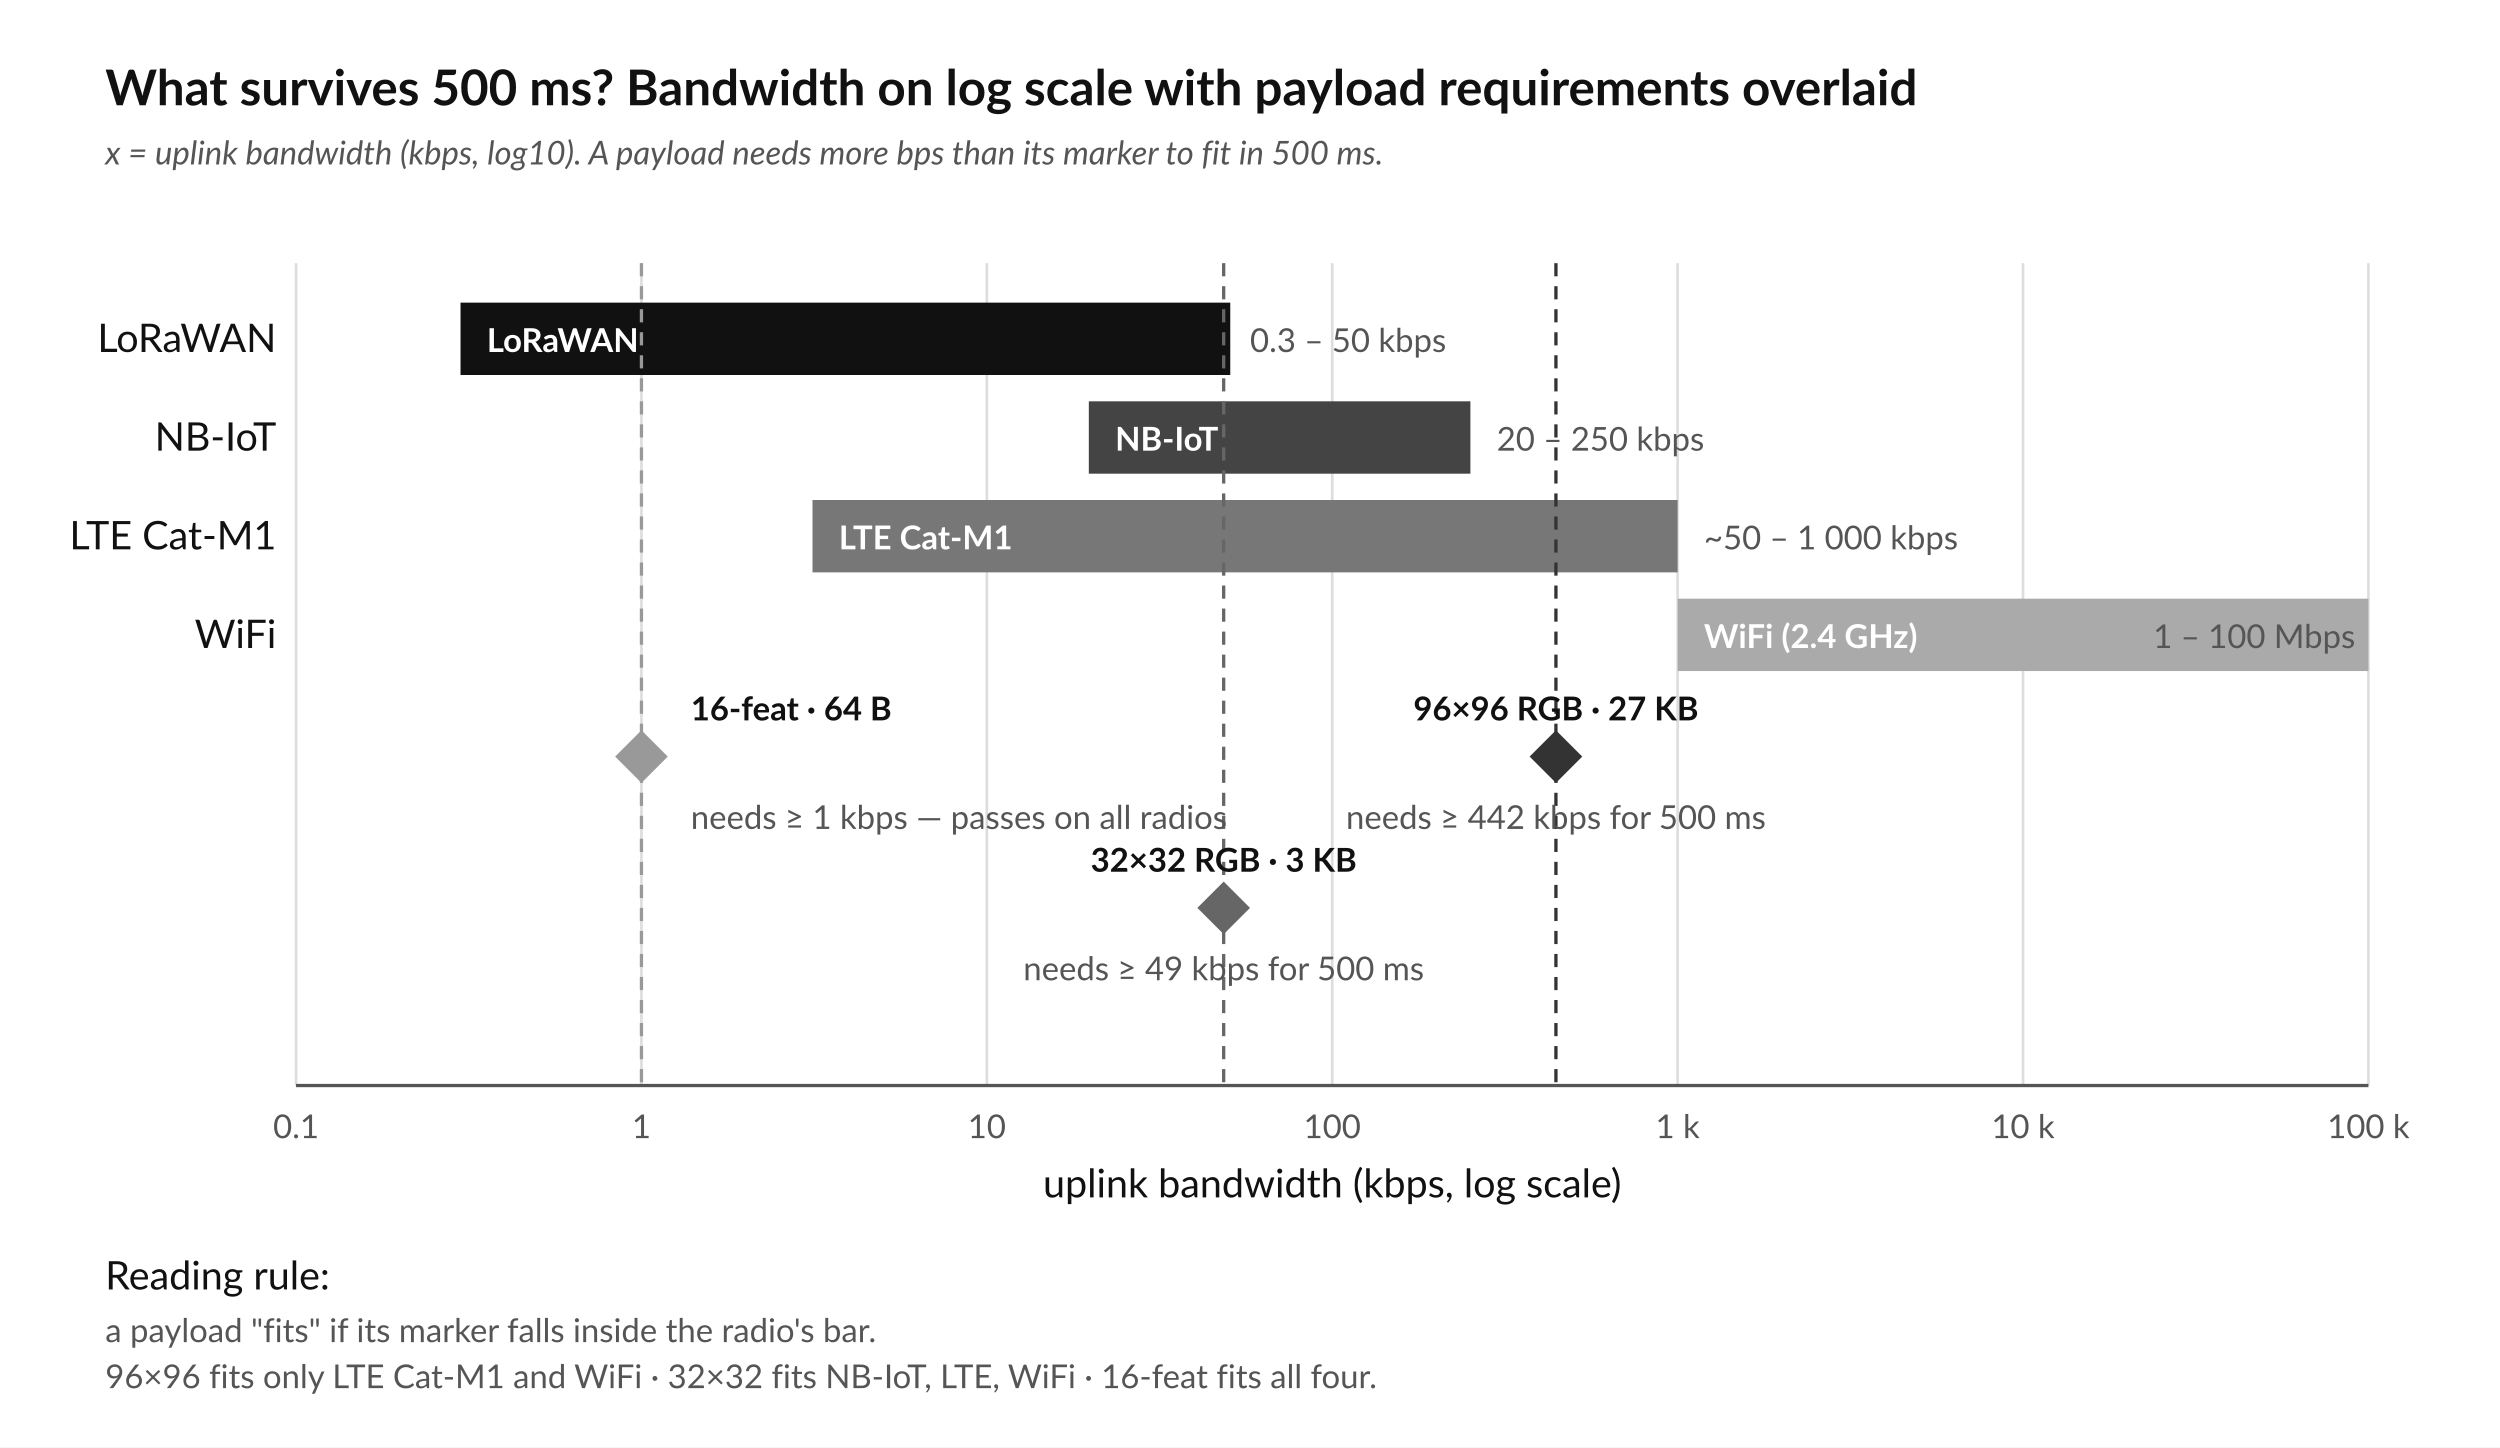
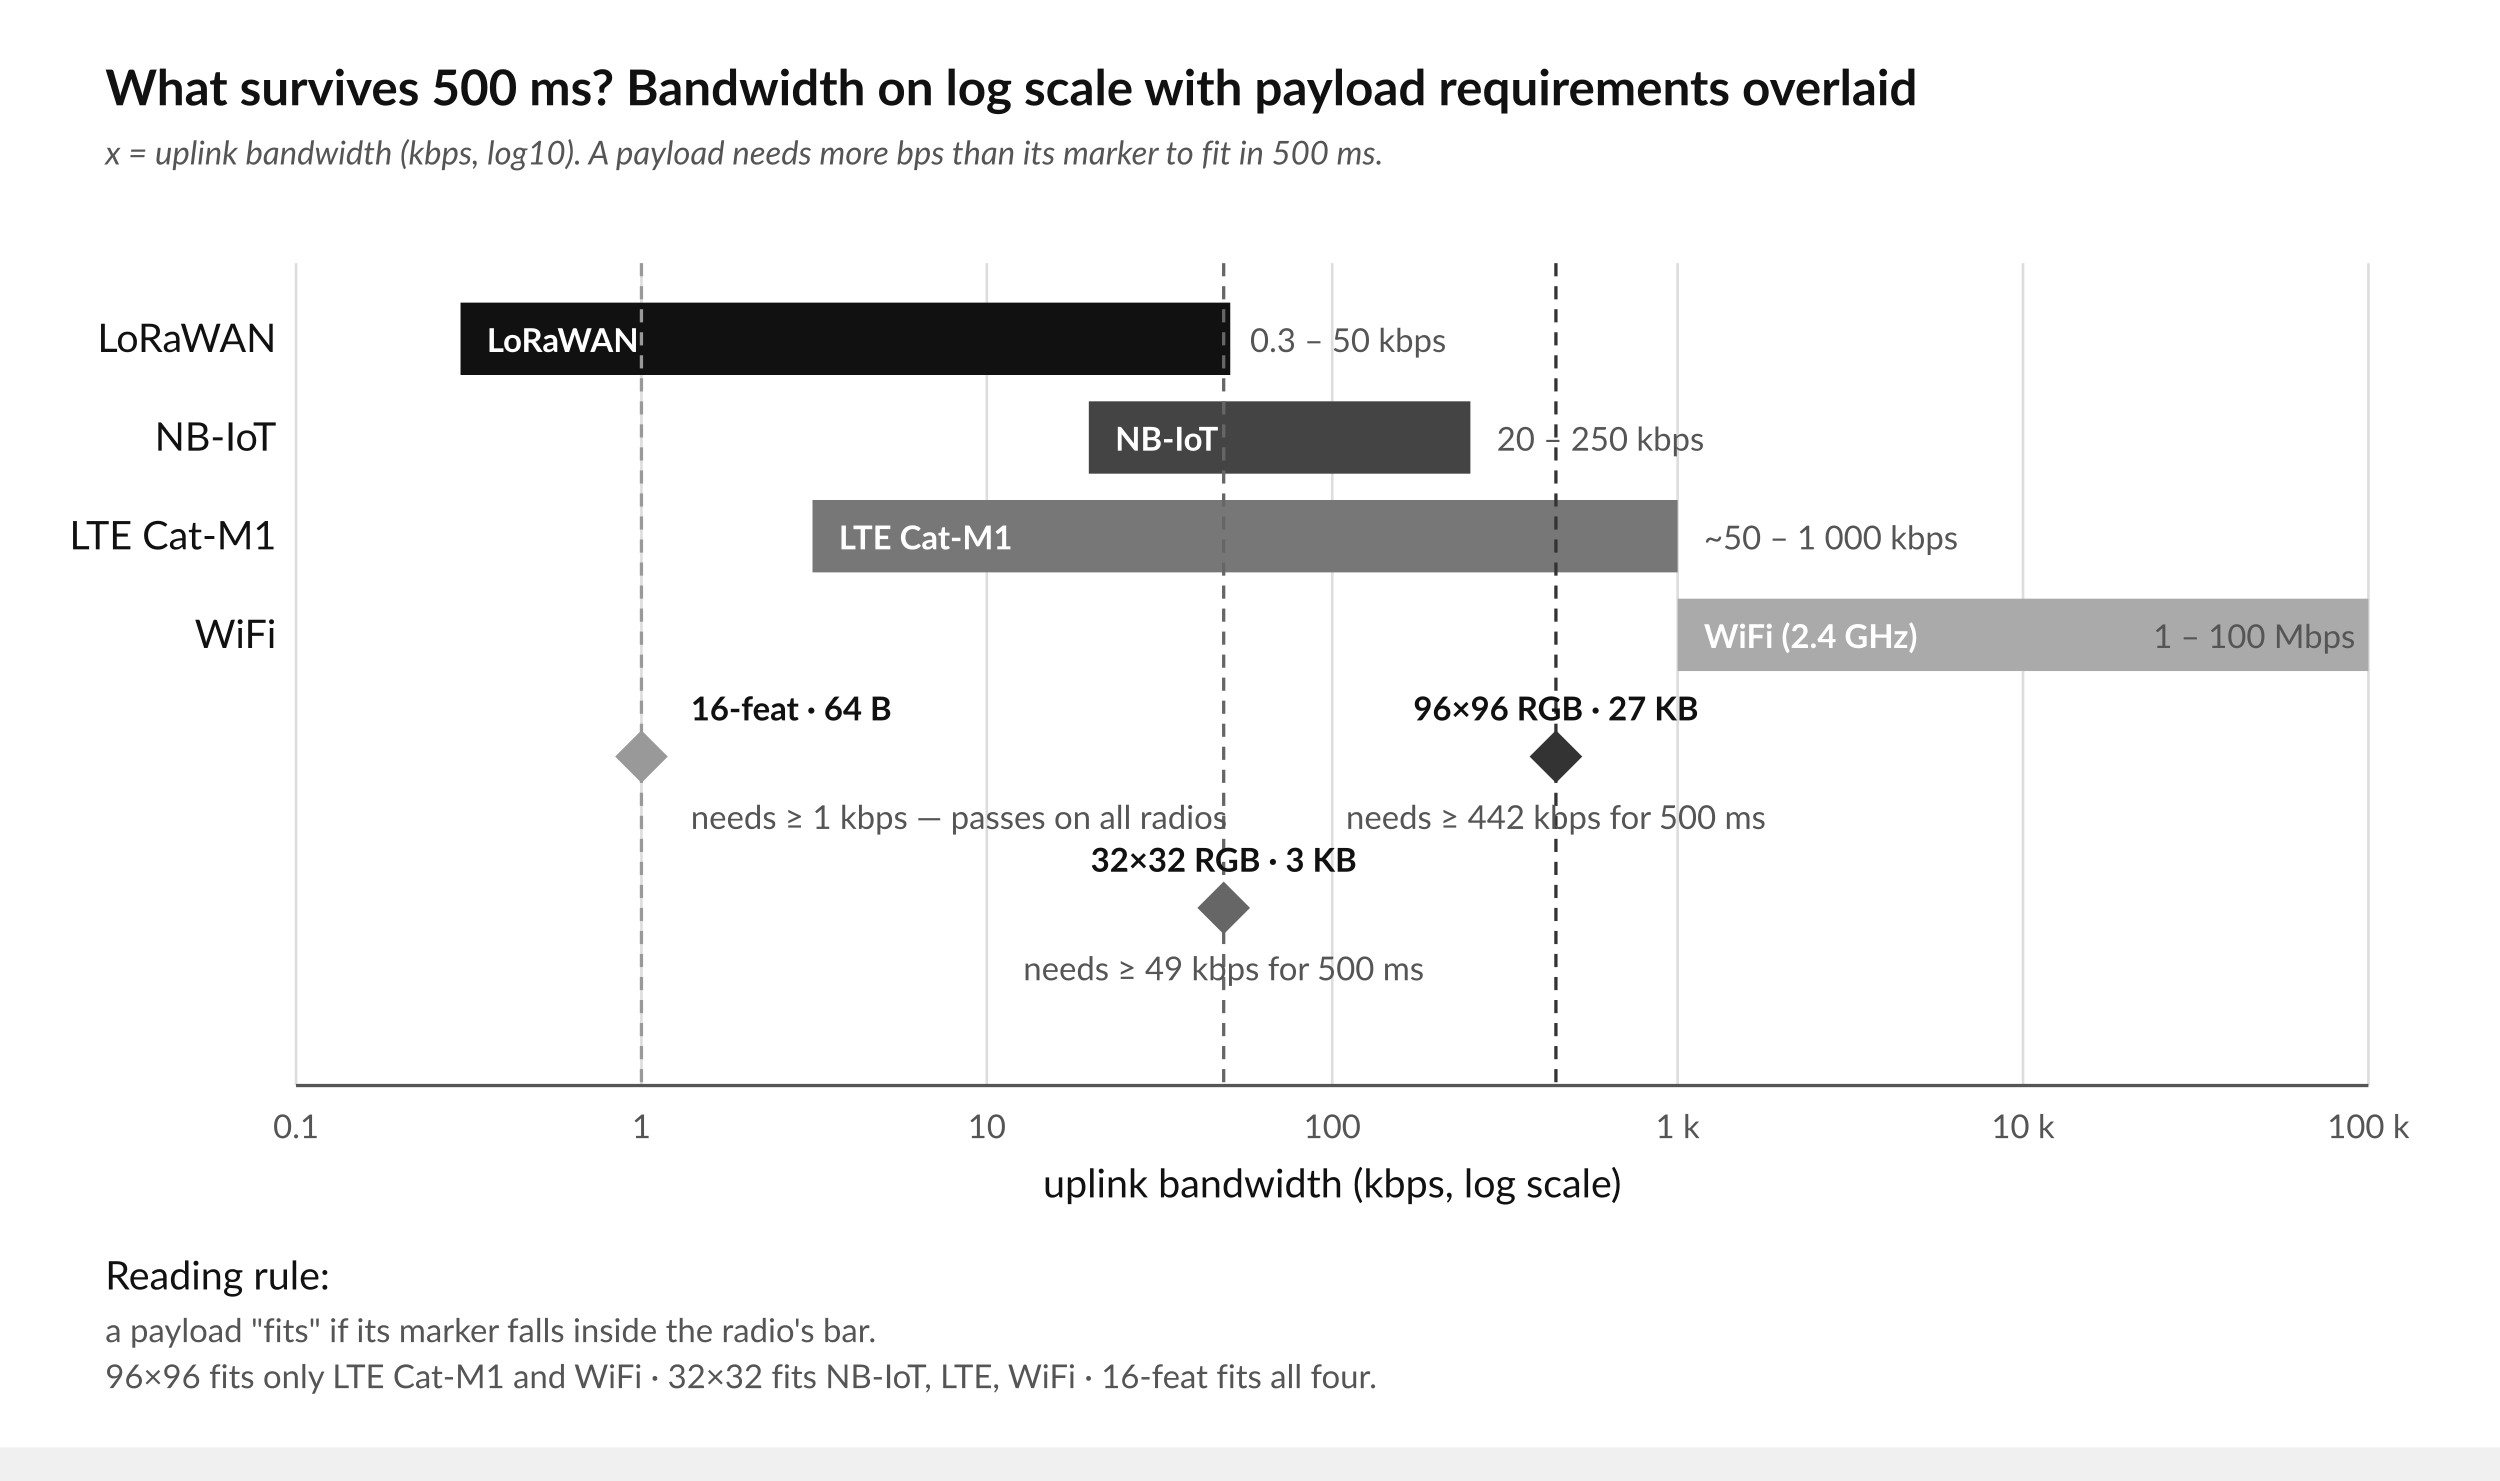
- <svg xmlns="http://www.w3.org/2000/svg" viewBox="0 0 760 440" role="img" aria-labelledby="t03 d03">
+ <svg xmlns="http://www.w3.org/2000/svg" viewBox="0 0 760 450" role="img" aria-labelledby="t03 d03">
  <defs>
    <style>
      .ti  { font-family: Lato, 'Helvetica Neue', Arial, sans-serif; font-size: 15px; font-weight: bold; fill: #111111; }
      .lb  { font-family: Lato, 'Helvetica Neue', Arial, sans-serif; font-size: 12px; fill: #111111; }
      .ax  { font-family: Lato, 'Helvetica Neue', Arial, sans-serif; font-size: 10px; fill: #555555; }
      .sm  { font-family: Lato, 'Helvetica Neue', Arial, sans-serif; font-size: 10px; fill: #555555; }
      .nm  { font-family: Lato, 'Helvetica Neue', Arial, sans-serif; font-size: 10px; font-style: italic; fill: #555555; }
      .pay { font-family: Lato, 'Helvetica Neue', Arial, sans-serif; font-size: 10px; font-weight: bold; fill: #111111; }
      .cap { font-family: Lato, 'Helvetica Neue', Arial, sans-serif; font-size: 11px; font-style: italic; fill: #555555; }
      .badge { font-family: Lato, 'Helvetica Neue', Arial, sans-serif; font-size: 10px; font-weight: bold; fill: #FFFFFF; }
    </style>
    <marker id="ar3" markerWidth="9" markerHeight="7" refX="8" refY="3.5" orient="auto">
      <polygon points="0 0, 9 3.5, 0 7" fill="#333333" />
    </marker>
  </defs>
  <rect width="760" height="440" fill="#FFFFFF" />
  <text x="32" y="32" class="ti">What survives 500 ms? Bandwidth on log scale with payload requirements overlaid</text>
  <text x="32" y="50" class="nm">x = uplink bandwidth (kbps, log10). A payload needs more bps than its marker to fit in 500 ms.</text>
  <g stroke="#DDDDDD" stroke-width="0.8">
    <line x1="90" y1="80" x2="90" y2="330" />
    <line x1="195" y1="80" x2="195" y2="330" />
    <line x1="300" y1="80" x2="300" y2="330" />
    <line x1="405" y1="80" x2="405" y2="330" />
    <line x1="510" y1="80" x2="510" y2="330" />
    <line x1="615" y1="80" x2="615" y2="330" />
    <line x1="720" y1="80" x2="720" y2="330" />
  </g>
  <line x1="90" y1="330" x2="720" y2="330" stroke="#555555" stroke-width="1" />
  <text x="90" y="346" text-anchor="middle" class="ax">0.1</text>
  <text x="195" y="346" text-anchor="middle" class="ax">1</text>
  <text x="300" y="346" text-anchor="middle" class="ax">10</text>
  <text x="405" y="346" text-anchor="middle" class="ax">100</text>
  <text x="510" y="346" text-anchor="middle" class="ax">1 k</text>
  <text x="615" y="346" text-anchor="middle" class="ax">10 k</text>
  <text x="720" y="346" text-anchor="middle" class="ax">100 k</text>
  <text x="405" y="364" text-anchor="middle" class="lb">uplink bandwidth (kbps, log scale)</text>
  <rect x="140" y="92" width="234" height="22" fill="#111111" />
  <text x="148" y="107" class="badge">LoRaWAN</text>
  <text x="84" y="107" text-anchor="end" class="lb">LoRaWAN</text>
  <text x="380" y="107" class="sm">0.3 – 50 kbps</text>
  <rect x="331" y="122" width="116" height="22" fill="#444444" />
  <text x="339" y="137" class="badge">NB-IoT</text>
  <text x="84" y="137" text-anchor="end" class="lb">NB-IoT</text>
  <text x="455" y="137" class="sm">20 – 250 kbps</text>
  <rect x="247" y="152" width="263" height="22" fill="#777777" />
  <text x="255" y="167" class="badge">LTE Cat-M1</text>
  <text x="84" y="167" text-anchor="end" class="lb">LTE Cat-M1</text>
  <text x="518" y="167" class="sm">~50 – 1 000 kbps</text>
  <rect x="510" y="182" width="210" height="22" fill="#AAAAAA" />
  <text x="518" y="197" class="badge" fill="#111111">WiFi (2.4 GHz)</text>
  <text x="84" y="197" text-anchor="end" class="lb">WiFi</text>
  <text x="716" y="197" text-anchor="end" class="sm">1 – 100 Mbps</text>
  <line x1="473" y1="80" x2="473" y2="330" stroke="#333333" stroke-width="1" stroke-dasharray="4 3" />
  <polygon points="473,222 481,230 473,238 465,230" fill="#333333" />
  <text x="473" y="219" text-anchor="middle" class="pay">96×96 RGB · 27 KB</text>
  <text x="473" y="252" text-anchor="middle" class="sm">needs ≥ 442 kbps for 500 ms</text>
  <line x1="372" y1="80" x2="372" y2="330" stroke="#666666" stroke-width="1" stroke-dasharray="4 3" />
  <polygon points="372,268 380,276 372,284 364,276" fill="#666666" />
  <text x="372" y="265" text-anchor="middle" class="pay">32×32 RGB · 3 KB</text>
  <text x="372" y="298" text-anchor="middle" class="sm">needs ≥ 49 kbps for 500 ms</text>
  <line x1="195" y1="80" x2="195" y2="330" stroke="#999999" stroke-width="1" stroke-dasharray="4 3" />
  <polygon points="195,222 203,230 195,238 187,230" fill="#999999" />
  <text x="210" y="219" text-anchor="start" class="pay">16-feat · 64 B</text>
  <text x="210" y="252" text-anchor="start" class="sm">needs ≥ 1 kbps — passes on all radios</text>
  <text x="32" y="392" class="lb">Reading rule:</text>
  <text x="32" y="408" class="sm">a payload "fits" if its marker falls inside the radio's bar.</text>
  <text x="32" y="422" class="sm">96×96 fits only LTE Cat-M1 and WiFi · 32×32 fits NB-IoT, LTE, WiFi · 16-feat fits all four.</text>
</svg>
